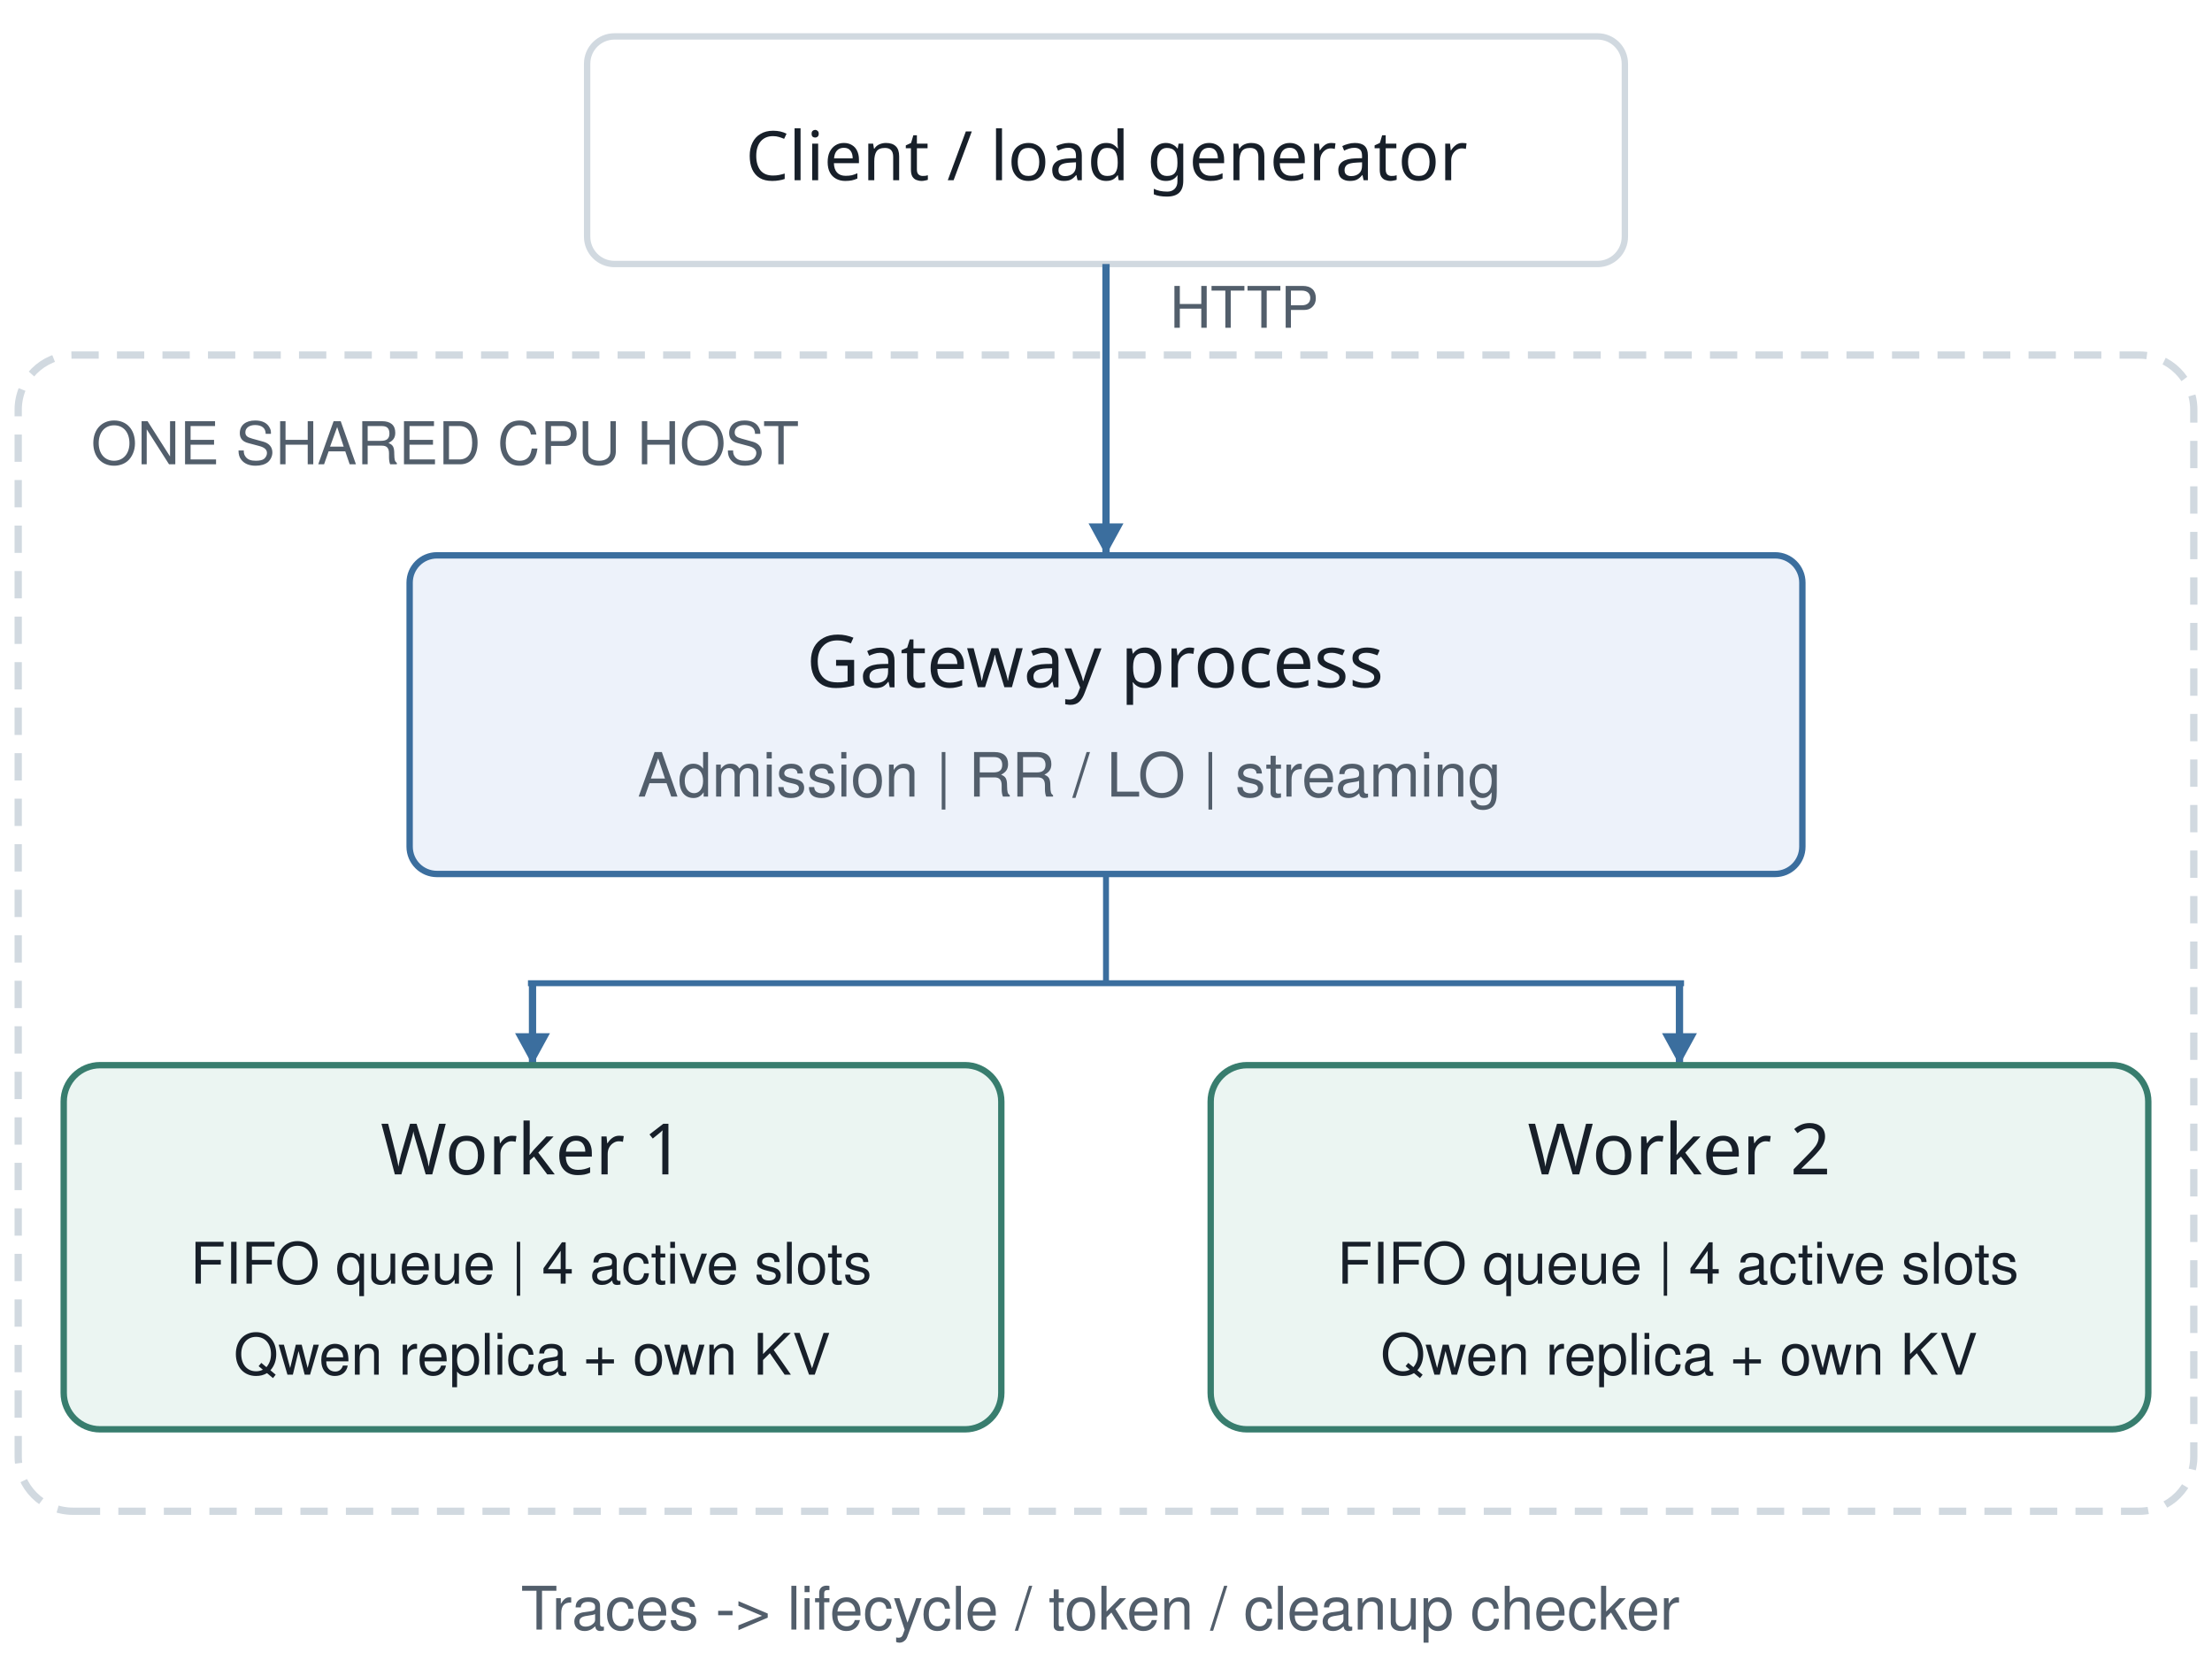
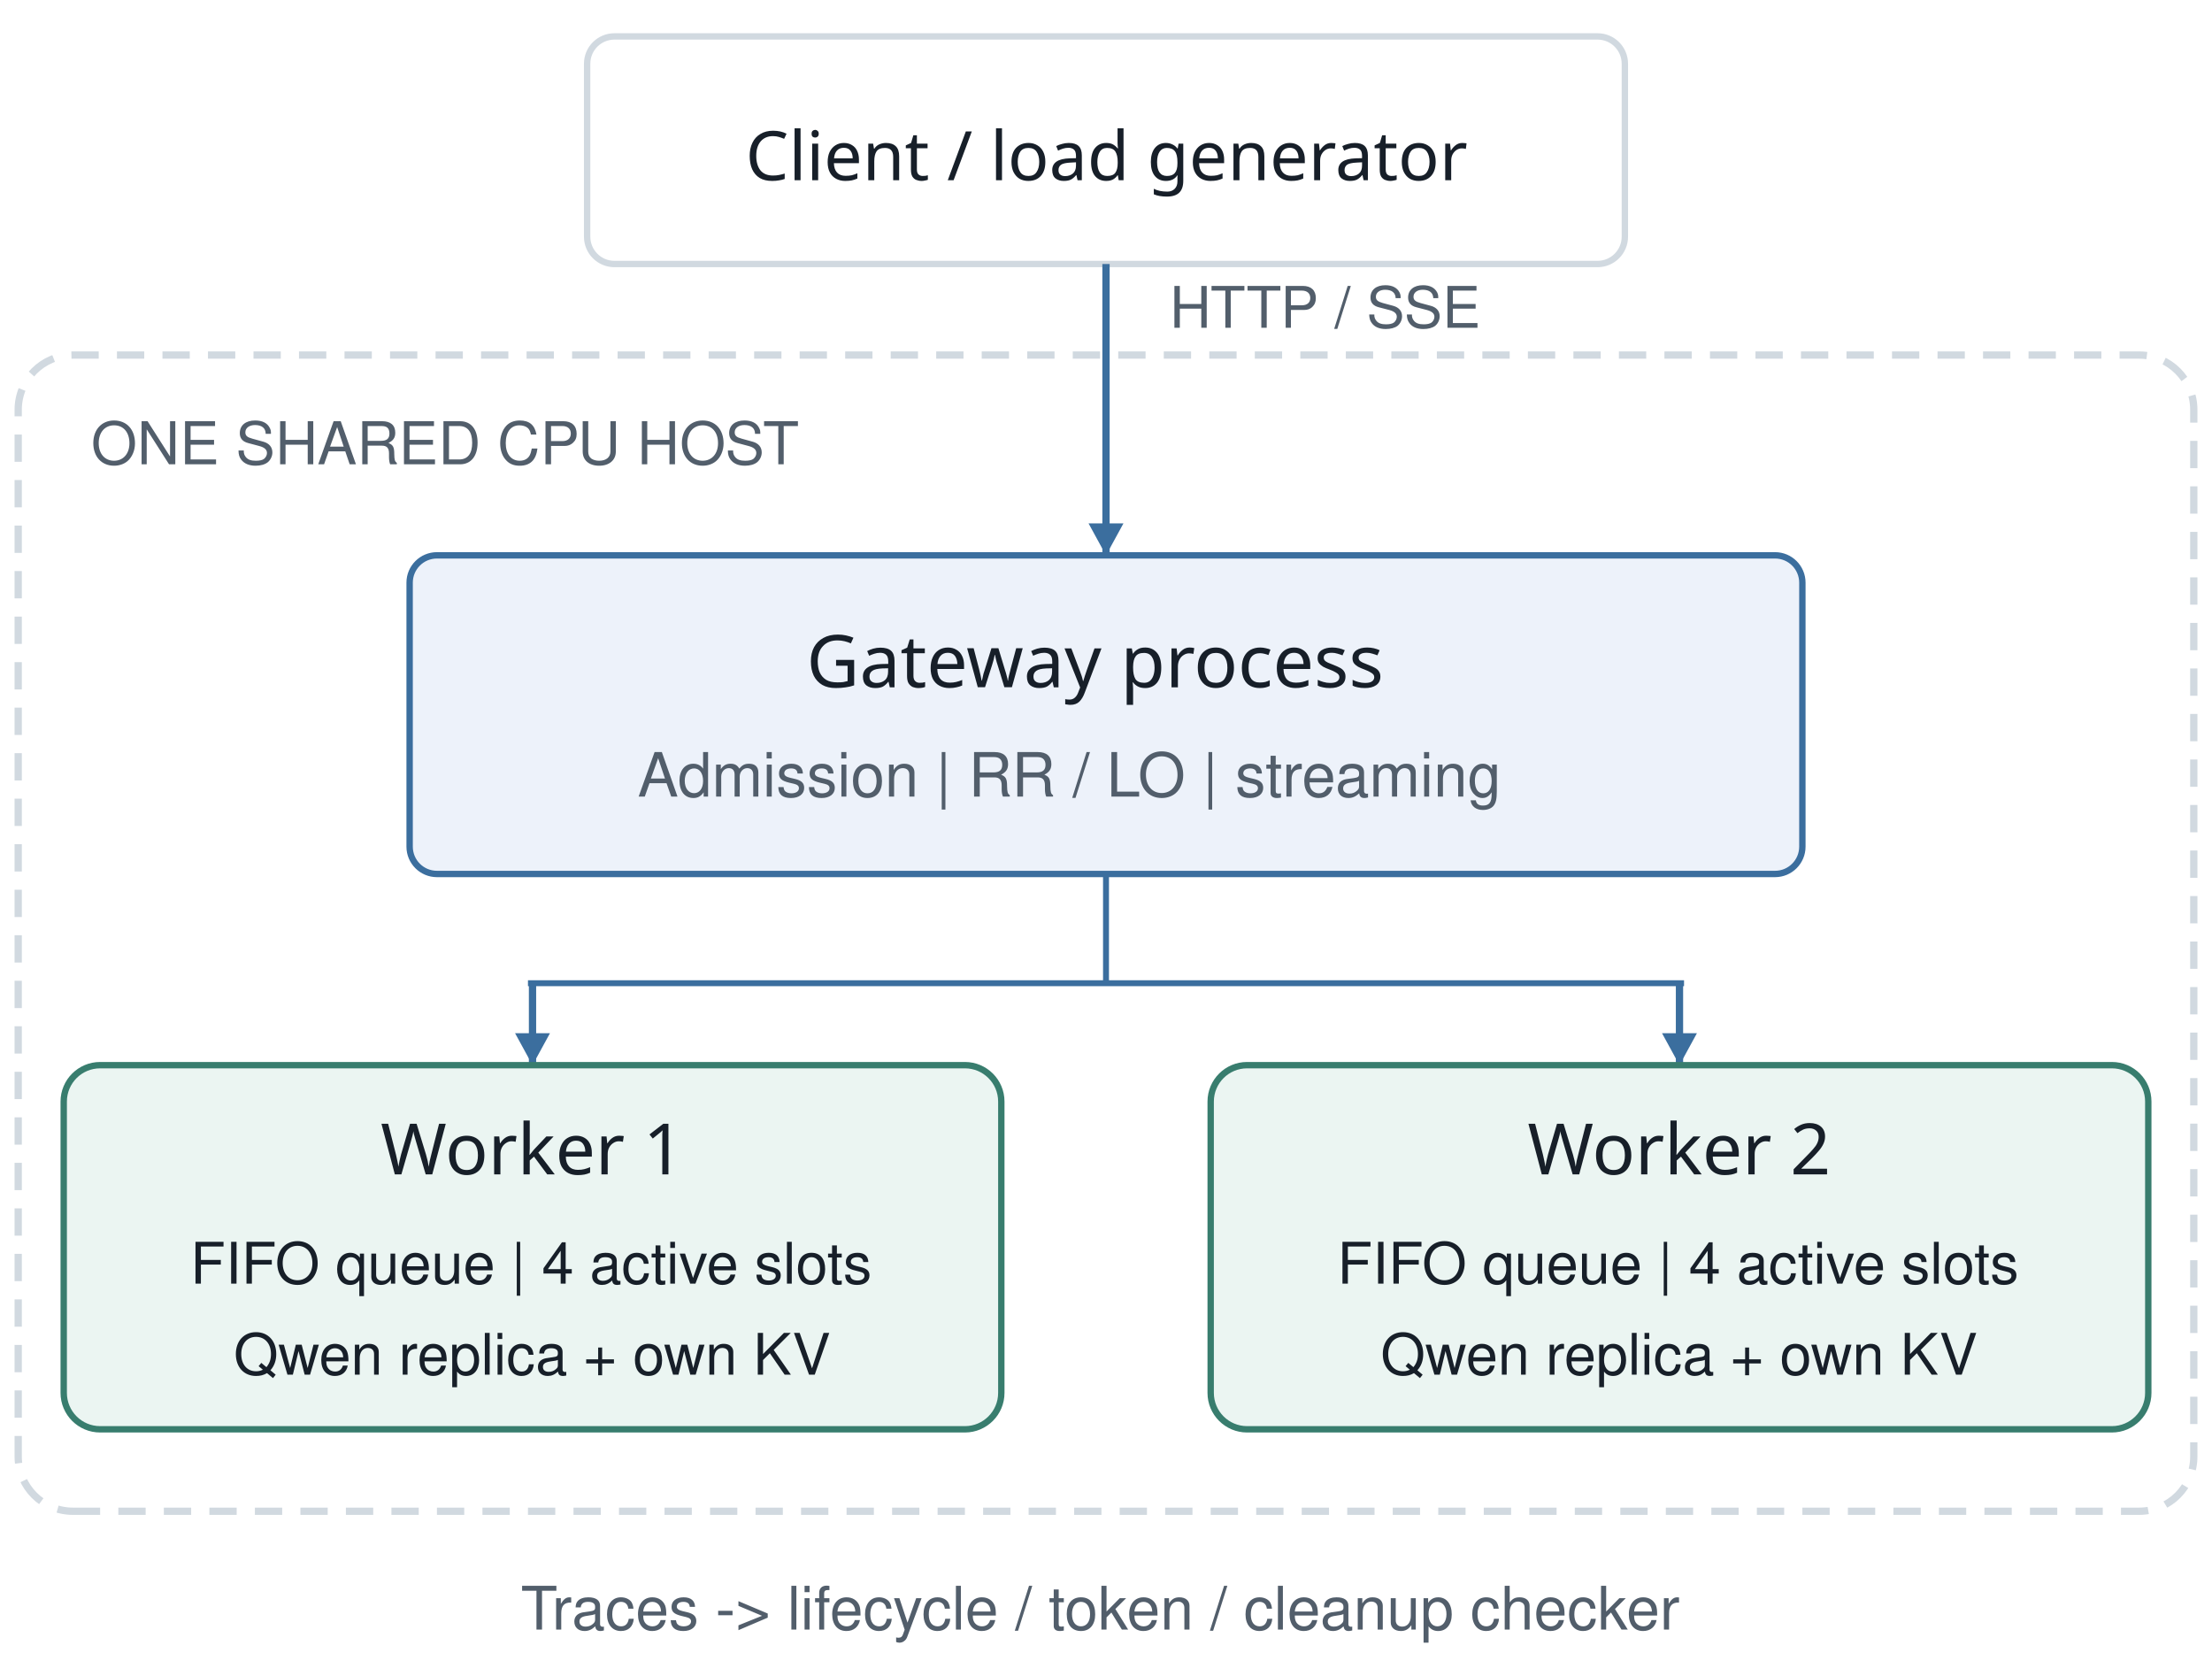
<svg xmlns="http://www.w3.org/2000/svg" width="243.0" height="184" preserveAspectRatio="xMinYMin meet" viewBox="0 0 243 184" version="1.0" fill-rule="evenodd">
  <clipPath id="clip">
    <rect x="0" y="0" width="243.0" height="184" />
  </clipPath>
  <g id="group" transform="scale(1,-1) translate(0,-184)" style="clip-path: url(#clip)">
    <g transform="">
      <rect x="64.5" y="155" width="114.0" height="25" rx="3" ry="3" style="stroke: rgb(82%,85%,88%); stroke-linecap: butt; stroke-width: 0.7; fill: rgb(100%,100%,100%); fill-rule: evenodd;" />
      <text x="81.907" y="164.8" style="font-family: Helvetica-Bold; font-size: 7.5px;fill: rgb(9%,12%,16%); stroke:none;" transform="translate(0,329) scale(1,-1)">Client / load generator</text>
      <rect x="2" y="18" width="239.0" height="127" rx="6" ry="6" style="stroke: rgb(82%,85%,88%); stroke-linecap: butt; stroke-width: 0.8; fill: none; fill-rule: evenodd; stroke-dasharray: 3, 2;" />
      <text x="10" y="133" style="font-family: Helvetica; font-size: 6.5px;fill: rgb(32%,37%,42%); stroke:none;" transform="translate(0,266) scale(1,-1)">ONE SHARED CPU HOST</text>
      <rect x="45.0" y="88" width="153.0" height="35" rx="3" ry="3" style="stroke: rgb(23%,43%,62%); stroke-linecap: butt; stroke-width: 0.7; fill: rgb(93%,95%,98%); fill-rule: evenodd;" />
      <text x="88.596" y="108.5" style="font-family: Helvetica-Bold; font-size: 8px;fill: rgb(9%,12%,16%); stroke:none;" transform="translate(0,217) scale(1,-1)">Gateway process</text>
      <text x="70.051" y="96.5" style="font-family: Helvetica; font-size: 6.7px;fill: rgb(32%,37%,42%); stroke:none;" transform="translate(0,193) scale(1,-1)">Admission  |  RR / LO  |  streaming</text>
      <path d="M 121.5,155 L 121.5,123 Z" style="stroke: rgb(23%,43%,62%); stroke-linecap: butt; stroke-width: 0.8;" />
      <polygon points="121.5 123, 123.418 126.51, 119.582 126.51" style="stroke: none; stroke-linecap: butt; stroke-width: 1; fill: rgb(23%,43%,62%); fill-rule: evenodd;" />
-       <text x="128.5" y="148" style="font-family: Helvetica; font-size: 6.3px;fill: rgb(32%,37%,42%); stroke:none;" transform="translate(0,296) scale(1,-1)">HTTP</text>
+       <text x="128.5" y="148" style="font-family: Helvetica; font-size: 6.3px;fill: rgb(32%,37%,42%); stroke:none;" transform="translate(0,296) scale(1,-1)">HTTP / SSE</text>
      <path d="M 121.5,88 L 121.5,76 Z" style="stroke: rgb(23%,43%,62%); stroke-linecap: butt; stroke-width: 0.65;" />
      <path d="M 58,76 L 185,76 Z" style="stroke: rgb(23%,43%,62%); stroke-linecap: butt; stroke-width: 0.65;" />
      <path d="M 58.5,76 L 58.5,67 Z" style="stroke: rgb(23%,43%,62%); stroke-linecap: butt; stroke-width: 0.8;" />
      <polygon points="58.5 67, 60.418 70.51, 56.582 70.51" style="stroke: none; stroke-linecap: butt; stroke-width: 1; fill: rgb(23%,43%,62%); fill-rule: evenodd;" />
      <rect x="7" y="27" width="103" height="40" rx="4" ry="4" style="stroke: rgb(22%,49%,43%); stroke-linecap: butt; stroke-width: 0.7; fill: rgb(92%,96%,95%); fill-rule: evenodd;" />
      <text x="41.812" y="55" style="font-family: Helvetica-Bold; font-size: 7.8px;fill: rgb(9%,12%,16%); stroke:none;" transform="translate(0,110) scale(1,-1)">Worker 1</text>
      <text x="20.914" y="43" style="font-family: Helvetica; font-size: 6.3px;fill: rgb(9%,12%,16%); stroke:none;" transform="translate(0,86) scale(1,-1)">FIFO queue | 4 active slots</text>
      <text x="25.674" y="33" style="font-family: Helvetica; font-size: 6.3px;fill: rgb(9%,12%,16%); stroke:none;" transform="translate(0,66) scale(1,-1)">Qwen replica + own KV</text>
      <path d="M 184.5,76 L 184.5,67 Z" style="stroke: rgb(23%,43%,62%); stroke-linecap: butt; stroke-width: 0.8;" />
      <polygon points="184.5 67, 186.418 70.51, 182.582 70.51" style="stroke: none; stroke-linecap: butt; stroke-width: 1; fill: rgb(23%,43%,62%); fill-rule: evenodd;" />
      <rect x="133.0" y="27" width="103.0" height="40" rx="4" ry="4" style="stroke: rgb(22%,49%,43%); stroke-linecap: butt; stroke-width: 0.7; fill: rgb(92%,96%,95%); fill-rule: evenodd;" />
      <text x="167.812" y="55" style="font-family: Helvetica-Bold; font-size: 7.8px;fill: rgb(9%,12%,16%); stroke:none;" transform="translate(0,110) scale(1,-1)">Worker 2</text>
      <text x="146.914" y="43" style="font-family: Helvetica; font-size: 6.3px;fill: rgb(9%,12%,16%); stroke:none;" transform="translate(0,86) scale(1,-1)">FIFO queue | 4 active slots</text>
      <text x="151.674" y="33" style="font-family: Helvetica; font-size: 6.3px;fill: rgb(9%,12%,16%); stroke:none;" transform="translate(0,66) scale(1,-1)">Qwen replica + own KV</text>
      <text x="57.216" y="5" style="font-family: Helvetica; font-size: 6.6px;fill: rgb(32%,37%,42%); stroke:none;" transform="translate(0,10) scale(1,-1)">Traces -&gt; lifecycle / token / cleanup checker</text>
    </g>
  </g>
</svg>
